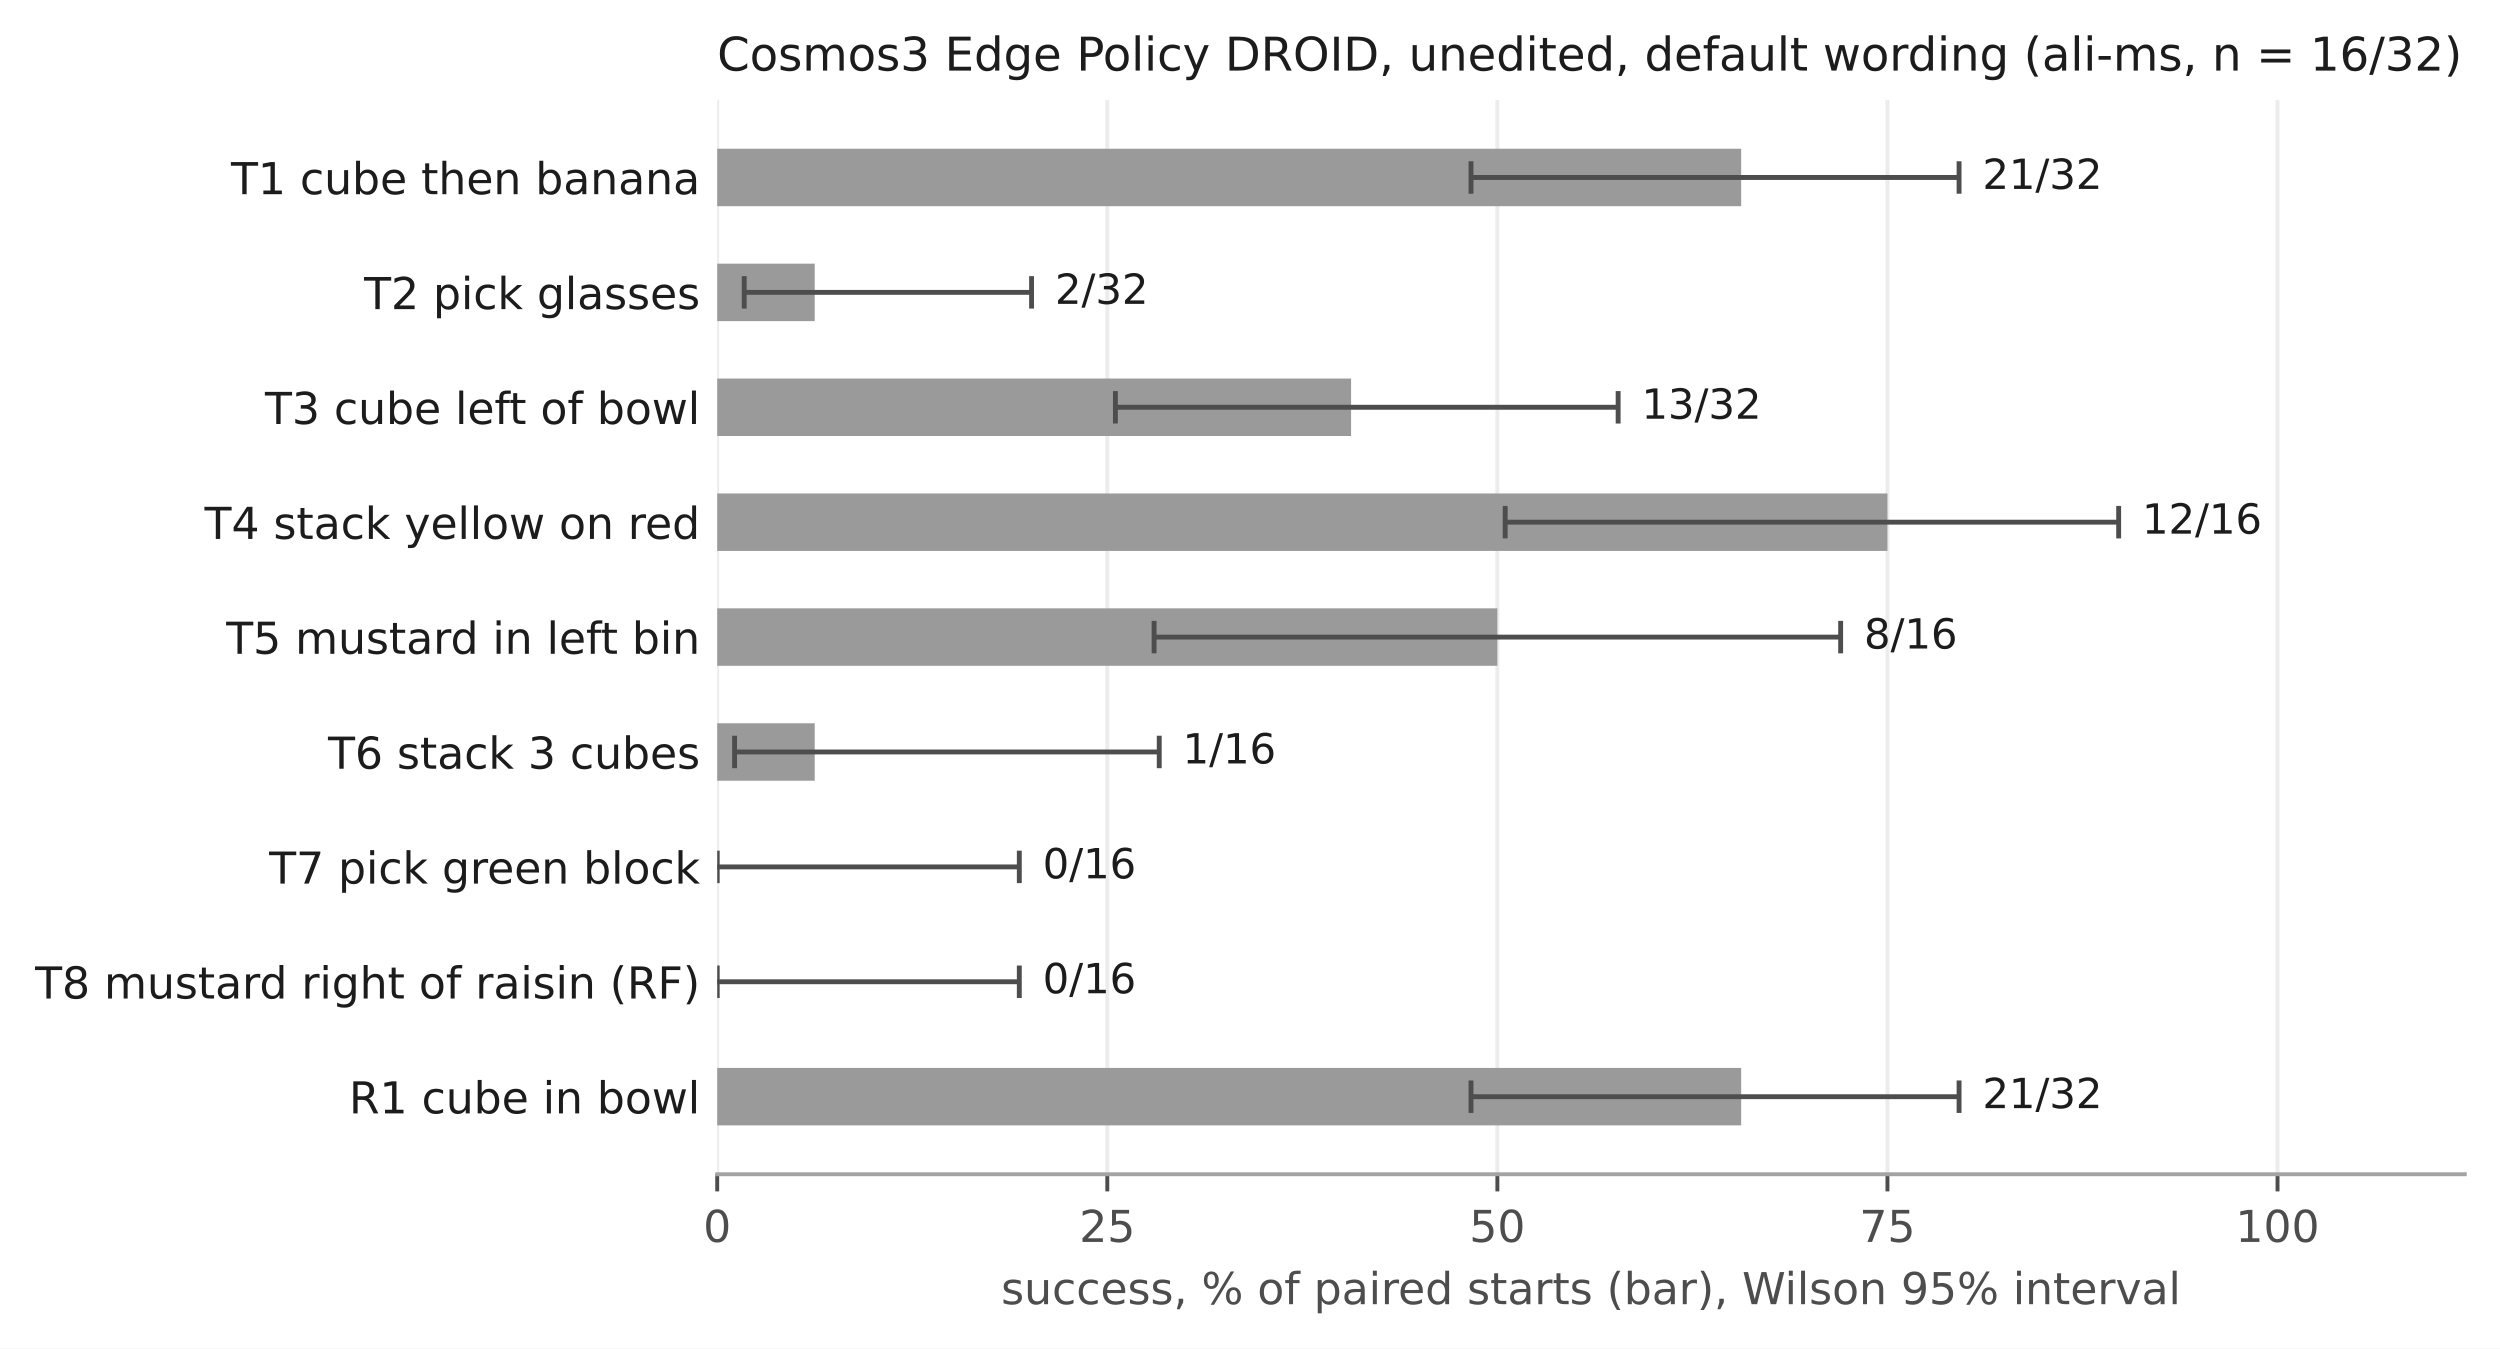
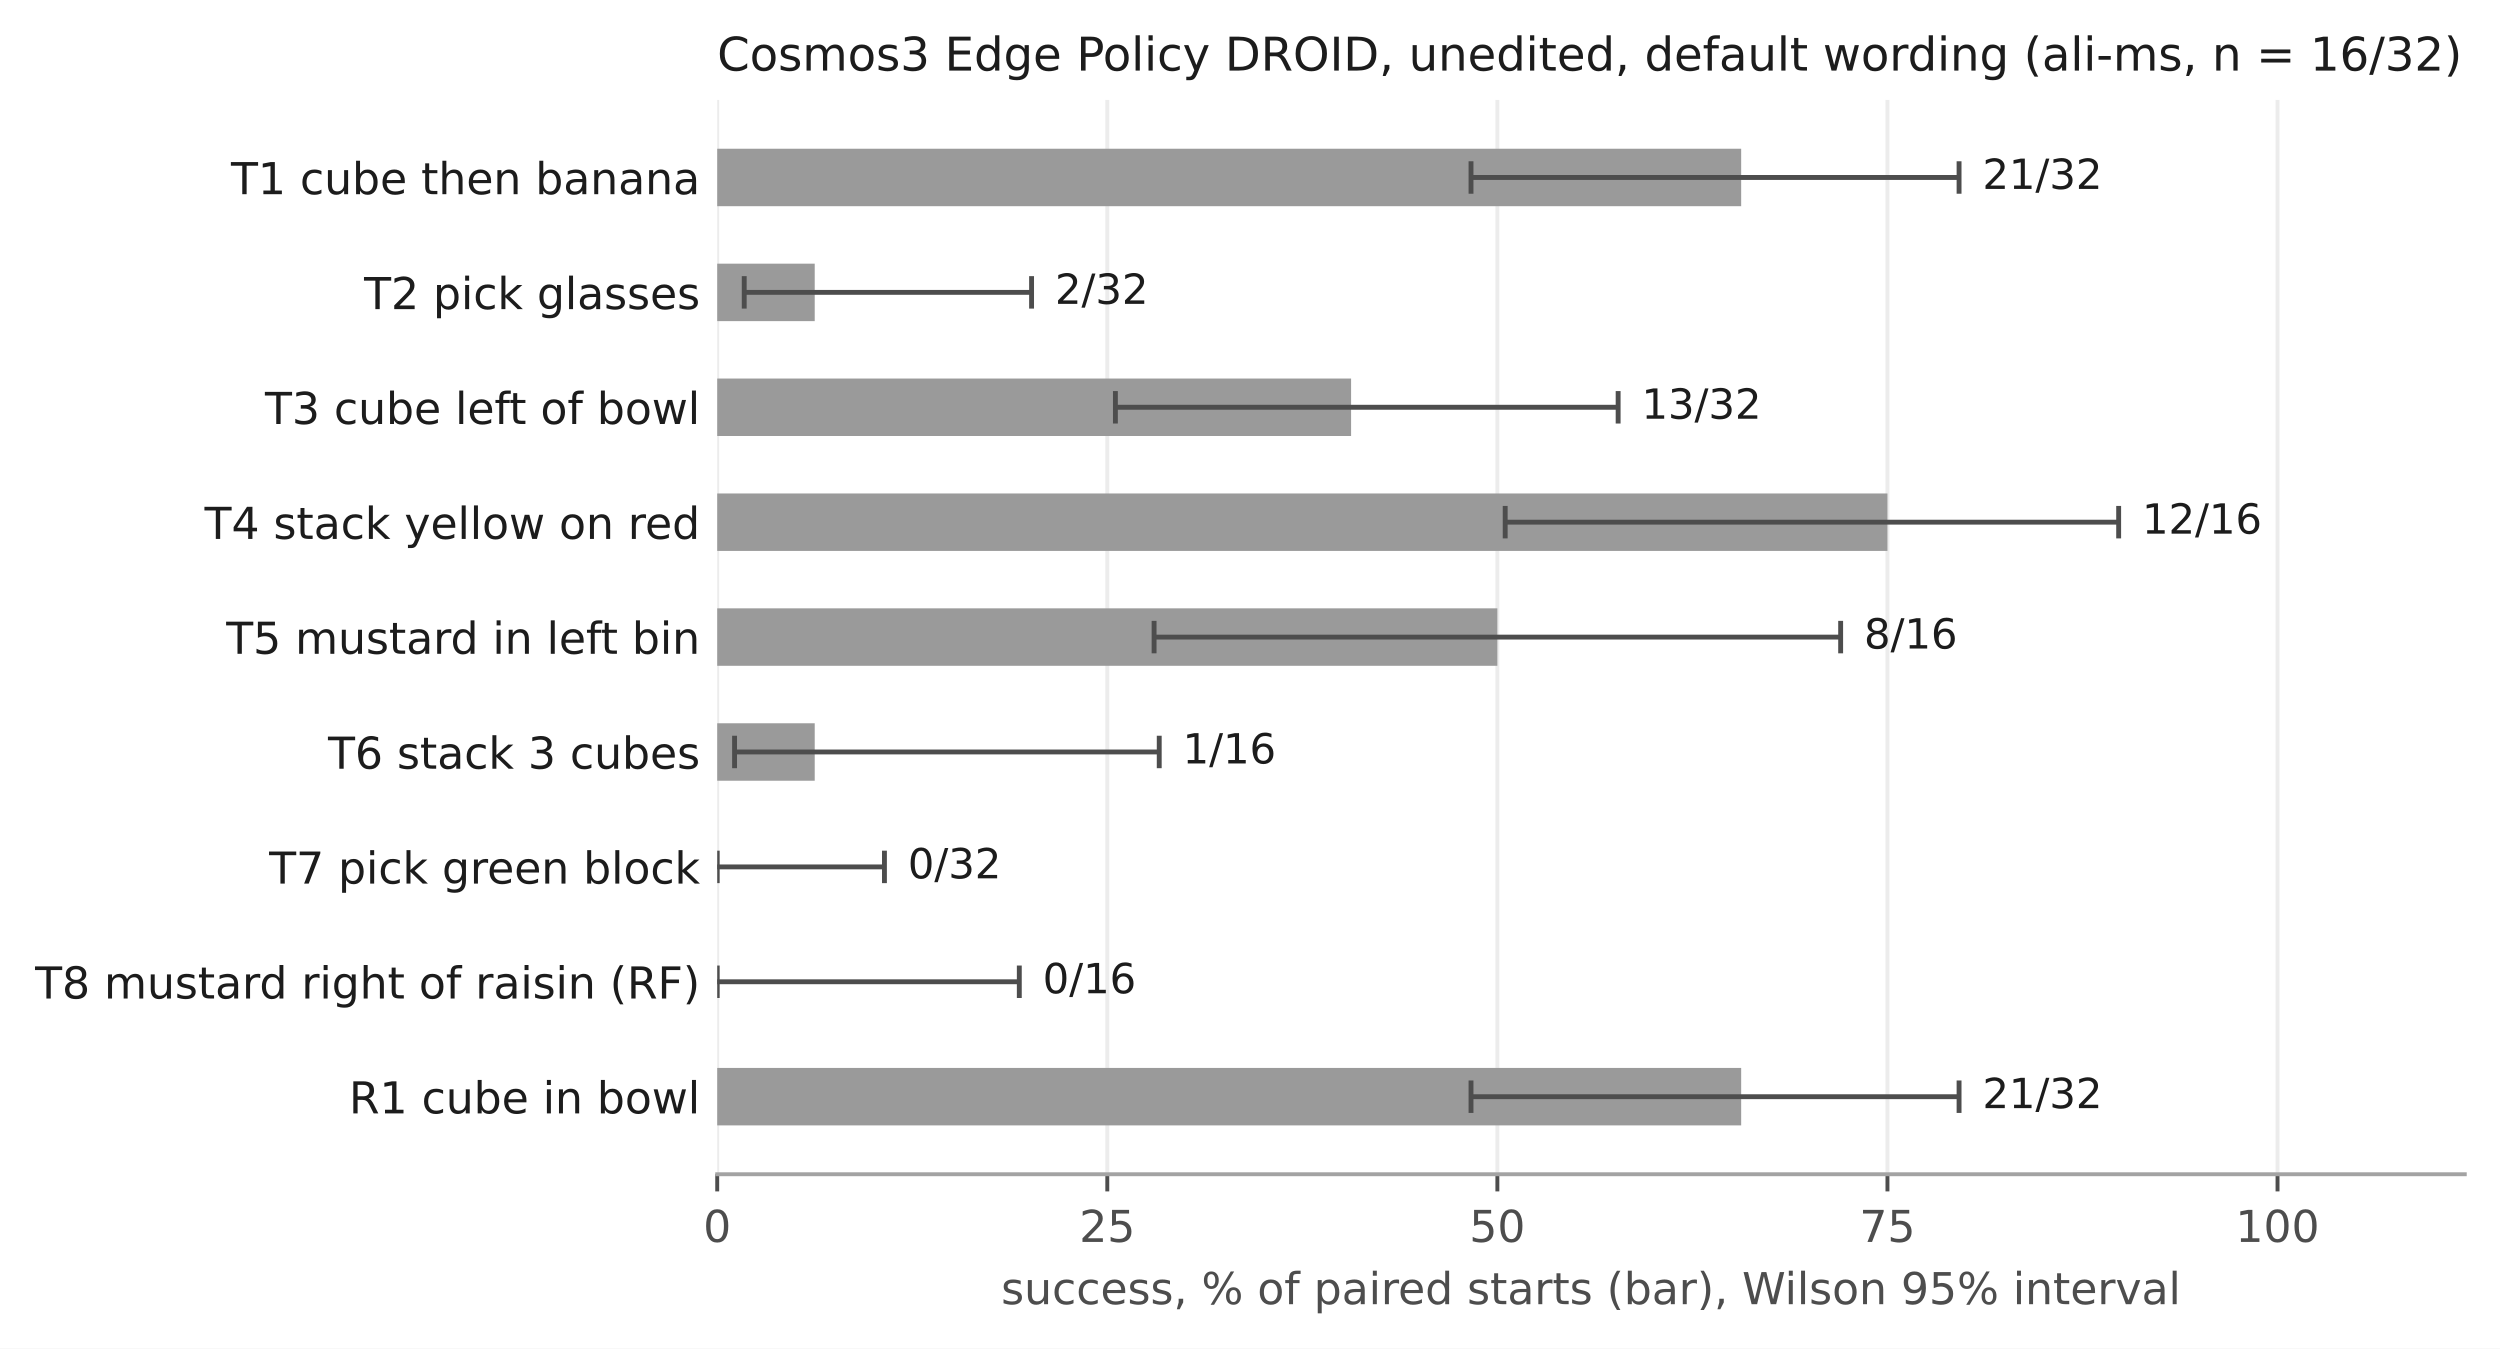
<svg xmlns="http://www.w3.org/2000/svg" xmlns:xlink="http://www.w3.org/1999/xlink" width="510.885pt" height="275.582pt" viewBox="0 0 510.885 275.582" version="1.1">
  <defs>
    <style type="text/css">*{stroke-linejoin: round; stroke-linecap: butt}</style>
  </defs>
  <g id="figure_1">
    <g id="patch_1">
      <path d="M -0 275.582  L 510.885 275.582  L 510.885 0  L -0 0  z " style="fill: #ffffff" />
    </g>
    <g id="axes_1">
      <g id="patch_2">
        <path d="M 146.565 239.961  L 503.685 239.961  L 503.685 20.419  L 146.565 20.419  z " style="fill: #ffffff" />
      </g>
      <g id="matplotlib.axis_1">
        <g id="xtick_1">
          <g id="line2d_1">
-             <path d="M 146.565 239.961  L 146.565 20.419  " clip-path="url(#p39dab33f3e)" style="fill: none; stroke: #ececec; stroke-width: 0.8; stroke-linecap: square" />
+             <path d="M 146.565 239.961  L 146.565 20.419  " clip-path="url(#pd02fa6201a)" style="fill: none; stroke: #ececec; stroke-width: 0.8; stroke-linecap: square" />
          </g>
          <g id="line2d_2">
            <defs>
-               <path id="m83b8344553" d="M 0 0  L 0 3.5  " style="stroke: #4d4d4d; stroke-width: 0.8" />
+               <path id="m076d6b1d4a" d="M 0 0  L 0 3.5  " style="stroke: #4d4d4d; stroke-width: 0.8" />
            </defs>
            <g>
-               <use xlink:href="#m83b8344553" x="146.565" y="239.961" style="fill: #4d4d4d; stroke: #4d4d4d; stroke-width: 0.8" />
+               <use xlink:href="#m076d6b1d4a" x="146.565" y="239.961" style="fill: #4d4d4d; stroke: #4d4d4d; stroke-width: 0.8" />
            </g>
          </g>
          <g id="text_1">
            <text style="font-size: 9px; font-family: 'DejaVu Sans'; text-anchor: middle; fill: #4d4d4d" x="146.565" y="253.8" transform="rotate(-0 146.5648 253.7995)">0</text>
          </g>
        </g>
        <g id="xtick_2">
          <g id="line2d_3">
-             <path d="M 226.279 239.961  L 226.279 20.419  " clip-path="url(#p39dab33f3e)" style="fill: none; stroke: #ececec; stroke-width: 0.8; stroke-linecap: square" />
+             <path d="M 226.279 239.961  L 226.279 20.419  " clip-path="url(#pd02fa6201a)" style="fill: none; stroke: #ececec; stroke-width: 0.8; stroke-linecap: square" />
          </g>
          <g id="line2d_4">
            <g>
-               <use xlink:href="#m83b8344553" x="226.279" y="239.961" style="fill: #4d4d4d; stroke: #4d4d4d; stroke-width: 0.8" />
+               <use xlink:href="#m076d6b1d4a" x="226.279" y="239.961" style="fill: #4d4d4d; stroke: #4d4d4d; stroke-width: 0.8" />
            </g>
          </g>
          <g id="text_2">
            <text style="font-size: 9px; font-family: 'DejaVu Sans'; text-anchor: middle; fill: #4d4d4d" x="226.279" y="253.8" transform="rotate(-0 226.2791 253.7995)">25</text>
          </g>
        </g>
        <g id="xtick_3">
          <g id="line2d_5">
-             <path d="M 305.993 239.961  L 305.993 20.419  " clip-path="url(#p39dab33f3e)" style="fill: none; stroke: #ececec; stroke-width: 0.8; stroke-linecap: square" />
+             <path d="M 305.993 239.961  L 305.993 20.419  " clip-path="url(#pd02fa6201a)" style="fill: none; stroke: #ececec; stroke-width: 0.8; stroke-linecap: square" />
          </g>
          <g id="line2d_6">
            <g>
-               <use xlink:href="#m83b8344553" x="305.993" y="239.961" style="fill: #4d4d4d; stroke: #4d4d4d; stroke-width: 0.8" />
+               <use xlink:href="#m076d6b1d4a" x="305.993" y="239.961" style="fill: #4d4d4d; stroke: #4d4d4d; stroke-width: 0.8" />
            </g>
          </g>
          <g id="text_3">
            <text style="font-size: 9px; font-family: 'DejaVu Sans'; text-anchor: middle; fill: #4d4d4d" x="305.993" y="253.8" transform="rotate(-0 305.9934 253.7995)">50</text>
          </g>
        </g>
        <g id="xtick_4">
          <g id="line2d_7">
-             <path d="M 385.708 239.961  L 385.708 20.419  " clip-path="url(#p39dab33f3e)" style="fill: none; stroke: #ececec; stroke-width: 0.8; stroke-linecap: square" />
+             <path d="M 385.708 239.961  L 385.708 20.419  " clip-path="url(#pd02fa6201a)" style="fill: none; stroke: #ececec; stroke-width: 0.8; stroke-linecap: square" />
          </g>
          <g id="line2d_8">
            <g>
-               <use xlink:href="#m83b8344553" x="385.708" y="239.961" style="fill: #4d4d4d; stroke: #4d4d4d; stroke-width: 0.8" />
+               <use xlink:href="#m076d6b1d4a" x="385.708" y="239.961" style="fill: #4d4d4d; stroke: #4d4d4d; stroke-width: 0.8" />
            </g>
          </g>
          <g id="text_4">
            <text style="font-size: 9px; font-family: 'DejaVu Sans'; text-anchor: middle; fill: #4d4d4d" x="385.708" y="253.8" transform="rotate(-0 385.7077 253.7995)">75</text>
          </g>
        </g>
        <g id="xtick_5">
          <g id="line2d_9">
-             <path d="M 465.422 239.961  L 465.422 20.419  " clip-path="url(#p39dab33f3e)" style="fill: none; stroke: #ececec; stroke-width: 0.8; stroke-linecap: square" />
+             <path d="M 465.422 239.961  L 465.422 20.419  " clip-path="url(#pd02fa6201a)" style="fill: none; stroke: #ececec; stroke-width: 0.8; stroke-linecap: square" />
          </g>
          <g id="line2d_10">
            <g>
-               <use xlink:href="#m83b8344553" x="465.422" y="239.961" style="fill: #4d4d4d; stroke: #4d4d4d; stroke-width: 0.8" />
+               <use xlink:href="#m076d6b1d4a" x="465.422" y="239.961" style="fill: #4d4d4d; stroke: #4d4d4d; stroke-width: 0.8" />
            </g>
          </g>
          <g id="text_5">
            <text style="font-size: 9px; font-family: 'DejaVu Sans'; text-anchor: middle; fill: #4d4d4d" x="465.422" y="253.8" transform="rotate(-0 465.422 253.7995)">100</text>
          </g>
        </g>
        <g id="text_6">
          <text style="font-size: 9px; font-family: 'DejaVu Sans'; text-anchor: middle; fill: #4d4d4d" x="325.125" y="266.51" transform="rotate(-0 325.1248 266.5098)">success, % of paired starts (bar), Wilson 95% interval</text>
        </g>
      </g>
      <g id="matplotlib.axis_2">
        <g id="ytick_1">
          <g id="line2d_11" />
          <g id="text_7">
            <text style="font-size: 9px; font-family: 'DejaVu Sans'; text-anchor: end; fill: #1c1c1c" x="143.065" y="227.531" transform="rotate(-0 143.0648 227.5309)">R1 cube in bowl</text>
          </g>
        </g>
        <g id="ytick_2">
          <g id="line2d_12" />
          <g id="text_8">
            <text style="font-size: 9px; font-family: 'DejaVu Sans'; text-anchor: end; fill: #1c1c1c" x="143.065" y="204.05" transform="rotate(-0 143.0648 204.0504)">T8 mustard right of raisin (RF)</text>
          </g>
        </g>
        <g id="ytick_3">
          <g id="line2d_13" />
          <g id="text_9">
            <text style="font-size: 9px; font-family: 'DejaVu Sans'; text-anchor: end; fill: #1c1c1c" x="143.065" y="180.57" transform="rotate(-0 143.0648 180.57)">T7 pick green block</text>
          </g>
        </g>
        <g id="ytick_4">
          <g id="line2d_14" />
          <g id="text_10">
            <text style="font-size: 9px; font-family: 'DejaVu Sans'; text-anchor: end; fill: #1c1c1c" x="143.065" y="157.089" transform="rotate(-0 143.0648 157.0895)">T6 stack 3 cubes</text>
          </g>
        </g>
        <g id="ytick_5">
          <g id="line2d_15" />
          <g id="text_11">
            <text style="font-size: 9px; font-family: 'DejaVu Sans'; text-anchor: end; fill: #1c1c1c" x="143.065" y="133.609" transform="rotate(-0 143.0648 133.609)">T5 mustard in left bin</text>
          </g>
        </g>
        <g id="ytick_6">
          <g id="line2d_16" />
          <g id="text_12">
            <text style="font-size: 9px; font-family: 'DejaVu Sans'; text-anchor: end; fill: #1c1c1c" x="143.065" y="110.129" transform="rotate(-0 143.0648 110.1285)">T4 stack yellow on red</text>
          </g>
        </g>
        <g id="ytick_7">
          <g id="line2d_17" />
          <g id="text_13">
            <text style="font-size: 9px; font-family: 'DejaVu Sans'; text-anchor: end; fill: #1c1c1c" x="143.065" y="86.648" transform="rotate(-0 143.0648 86.64807)">T3 cube left of bowl</text>
          </g>
        </g>
        <g id="ytick_8">
          <g id="line2d_18" />
          <g id="text_14">
            <text style="font-size: 9px; font-family: 'DejaVu Sans'; text-anchor: end; fill: #1c1c1c" x="143.065" y="63.168" transform="rotate(-0 143.0648 63.1676)">T2 pick glasses</text>
          </g>
        </g>
        <g id="ytick_9">
          <g id="line2d_19" />
          <g id="text_15">
            <text style="font-size: 9px; font-family: 'DejaVu Sans'; text-anchor: end; fill: #1c1c1c" x="143.065" y="39.687" transform="rotate(-0 143.0648 39.68713)">T1 cube then banana</text>
          </g>
        </g>
      </g>
      <g id="patch_3">
-         <path d="M 146.565 42.138  L 355.815 42.138  L 355.815 30.398  L 146.565 30.398  z " clip-path="url(#p39dab33f3e)" style="fill: #9a9a9a" />
+         <path d="M 146.565 42.138  L 355.815 42.138  L 355.815 30.398  L 146.565 30.398  z " clip-path="url(#pd02fa6201a)" style="fill: #9a9a9a" />
      </g>
      <g id="patch_4">
-         <path d="M 146.565 65.618  L 166.493 65.618  L 166.493 53.878  L 146.565 53.878  z " clip-path="url(#p39dab33f3e)" style="fill: #9a9a9a" />
+         <path d="M 146.565 65.618  L 166.493 65.618  L 166.493 53.878  L 146.565 53.878  z " clip-path="url(#pd02fa6201a)" style="fill: #9a9a9a" />
      </g>
      <g id="patch_5">
-         <path d="M 146.565 89.099  L 276.101 89.099  L 276.101 77.359  L 146.565 77.359  z " clip-path="url(#p39dab33f3e)" style="fill: #9a9a9a" />
+         <path d="M 146.565 89.099  L 276.101 89.099  L 276.101 77.359  L 146.565 77.359  z " clip-path="url(#pd02fa6201a)" style="fill: #9a9a9a" />
      </g>
      <g id="patch_6">
-         <path d="M 146.565 112.579  L 385.708 112.579  L 385.708 100.839  L 146.565 100.839  z " clip-path="url(#p39dab33f3e)" style="fill: #9a9a9a" />
+         <path d="M 146.565 112.579  L 385.708 112.579  L 385.708 100.839  L 146.565 100.839  z " clip-path="url(#pd02fa6201a)" style="fill: #9a9a9a" />
      </g>
      <g id="patch_7">
-         <path d="M 146.565 136.06  L 305.993 136.06  L 305.993 124.32  L 146.565 124.32  z " clip-path="url(#p39dab33f3e)" style="fill: #9a9a9a" />
+         <path d="M 146.565 136.06  L 305.993 136.06  L 305.993 124.32  L 146.565 124.32  z " clip-path="url(#pd02fa6201a)" style="fill: #9a9a9a" />
      </g>
      <g id="patch_8">
-         <path d="M 146.565 159.54  L 166.493 159.54  L 166.493 147.8  L 146.565 147.8  z " clip-path="url(#p39dab33f3e)" style="fill: #9a9a9a" />
+         <path d="M 146.565 159.54  L 166.493 159.54  L 166.493 147.8  L 146.565 147.8  z " clip-path="url(#pd02fa6201a)" style="fill: #9a9a9a" />
      </g>
      <g id="patch_9">
-         <path d="M 146.565 183.021  L 146.565 183.021  L 146.565 171.281  L 146.565 171.281  z " clip-path="url(#p39dab33f3e)" style="fill: #9a9a9a" />
+         <path d="M 146.565 183.021  L 146.565 183.021  L 146.565 171.281  L 146.565 171.281  z " clip-path="url(#pd02fa6201a)" style="fill: #9a9a9a" />
      </g>
      <g id="patch_10">
-         <path d="M 146.565 206.501  L 146.565 206.501  L 146.565 194.761  L 146.565 194.761  z " clip-path="url(#p39dab33f3e)" style="fill: #9a9a9a" />
+         <path d="M 146.565 206.501  L 146.565 206.501  L 146.565 194.761  L 146.565 194.761  z " clip-path="url(#pd02fa6201a)" style="fill: #9a9a9a" />
      </g>
      <g id="patch_11">
-         <path d="M 146.565 229.982  L 355.815 229.982  L 355.815 218.241  L 146.565 218.241  z " clip-path="url(#p39dab33f3e)" style="fill: #9a9a9a" />
+         <path d="M 146.565 229.982  L 355.815 229.982  L 355.815 218.241  L 146.565 218.241  z " clip-path="url(#pd02fa6201a)" style="fill: #9a9a9a" />
      </g>
      <g id="patch_12">
        <path d="M 146.565 239.961  L 503.685 239.961  " style="fill: none; stroke: #a3a3a3; stroke-width: 0.8; stroke-linejoin: miter; stroke-linecap: square" />
      </g>
      <g id="line2d_20">
-         <path d="M 300.608 36.268  L 400.342 36.268  " clip-path="url(#p39dab33f3e)" style="fill: none; stroke: #4d4d4d" />
+         <path d="M 300.608 36.268  L 400.342 36.268  " clip-path="url(#pd02fa6201a)" style="fill: none; stroke: #4d4d4d" />
      </g>
      <g id="line2d_21">
-         <path d="M 300.608 39.085  L 300.608 33.45  " clip-path="url(#p39dab33f3e)" style="fill: none; stroke: #4d4d4d; stroke-linecap: square" />
+         <path d="M 300.608 39.085  L 300.608 33.45  " clip-path="url(#pd02fa6201a)" style="fill: none; stroke: #4d4d4d; stroke-linecap: square" />
      </g>
      <g id="line2d_22">
-         <path d="M 400.342 39.085  L 400.342 33.45  " clip-path="url(#p39dab33f3e)" style="fill: none; stroke: #4d4d4d; stroke-linecap: square" />
+         <path d="M 400.342 39.085  L 400.342 33.45  " clip-path="url(#pd02fa6201a)" style="fill: none; stroke: #4d4d4d; stroke-linecap: square" />
      </g>
      <g id="text_16">
        <text style="font-size: 8.5px; font-family: 'DejaVu Sans'; text-anchor: start; fill: #1c1c1c" x="405.125" y="38.613" transform="rotate(-0 405.1247 38.6133)">21/32</text>
      </g>
      <g id="line2d_23">
-         <path d="M 152.084 59.748  L 210.805 59.748  " clip-path="url(#p39dab33f3e)" style="fill: none; stroke: #4d4d4d" />
+         <path d="M 152.084 59.748  L 210.805 59.748  " clip-path="url(#pd02fa6201a)" style="fill: none; stroke: #4d4d4d" />
      </g>
      <g id="line2d_24">
-         <path d="M 152.084 62.566  L 152.084 56.931  " clip-path="url(#p39dab33f3e)" style="fill: none; stroke: #4d4d4d; stroke-linecap: square" />
+         <path d="M 152.084 62.566  L 152.084 56.931  " clip-path="url(#pd02fa6201a)" style="fill: none; stroke: #4d4d4d; stroke-linecap: square" />
      </g>
      <g id="line2d_25">
-         <path d="M 210.805 62.566  L 210.805 56.931  " clip-path="url(#p39dab33f3e)" style="fill: none; stroke: #4d4d4d; stroke-linecap: square" />
+         <path d="M 210.805 62.566  L 210.805 56.931  " clip-path="url(#pd02fa6201a)" style="fill: none; stroke: #4d4d4d; stroke-linecap: square" />
      </g>
      <g id="text_17">
        <text style="font-size: 8.5px; font-family: 'DejaVu Sans'; text-anchor: start; fill: #1c1c1c" x="215.588" y="62.094" transform="rotate(-0 215.5882 62.09377)">2/32</text>
      </g>
      <g id="line2d_26">
-         <path d="M 227.936 83.229  L 330.673 83.229  " clip-path="url(#p39dab33f3e)" style="fill: none; stroke: #4d4d4d" />
+         <path d="M 227.936 83.229  L 330.673 83.229  " clip-path="url(#pd02fa6201a)" style="fill: none; stroke: #4d4d4d" />
      </g>
      <g id="line2d_27">
-         <path d="M 227.936 86.046  L 227.936 80.411  " clip-path="url(#p39dab33f3e)" style="fill: none; stroke: #4d4d4d; stroke-linecap: square" />
+         <path d="M 227.936 86.046  L 227.936 80.411  " clip-path="url(#pd02fa6201a)" style="fill: none; stroke: #4d4d4d; stroke-linecap: square" />
      </g>
      <g id="line2d_28">
-         <path d="M 330.673 86.046  L 330.673 80.411  " clip-path="url(#p39dab33f3e)" style="fill: none; stroke: #4d4d4d; stroke-linecap: square" />
+         <path d="M 330.673 86.046  L 330.673 80.411  " clip-path="url(#pd02fa6201a)" style="fill: none; stroke: #4d4d4d; stroke-linecap: square" />
      </g>
      <g id="text_18">
        <text style="font-size: 8.5px; font-family: 'DejaVu Sans'; text-anchor: start; fill: #1c1c1c" x="335.456" y="85.574" transform="rotate(-0 335.4557 85.57424)">13/32</text>
      </g>
      <g id="line2d_29">
-         <path d="M 307.593 106.709  L 432.956 106.709  " clip-path="url(#p39dab33f3e)" style="fill: none; stroke: #4d4d4d" />
+         <path d="M 307.593 106.709  L 432.956 106.709  " clip-path="url(#pd02fa6201a)" style="fill: none; stroke: #4d4d4d" />
      </g>
      <g id="line2d_30">
-         <path d="M 307.593 109.527  L 307.593 103.892  " clip-path="url(#p39dab33f3e)" style="fill: none; stroke: #4d4d4d; stroke-linecap: square" />
+         <path d="M 307.593 109.527  L 307.593 103.892  " clip-path="url(#pd02fa6201a)" style="fill: none; stroke: #4d4d4d; stroke-linecap: square" />
      </g>
      <g id="line2d_31">
-         <path d="M 432.956 109.527  L 432.956 103.892  " clip-path="url(#p39dab33f3e)" style="fill: none; stroke: #4d4d4d; stroke-linecap: square" />
+         <path d="M 432.956 109.527  L 432.956 103.892  " clip-path="url(#pd02fa6201a)" style="fill: none; stroke: #4d4d4d; stroke-linecap: square" />
      </g>
      <g id="text_19">
        <text style="font-size: 8.5px; font-family: 'DejaVu Sans'; text-anchor: start; fill: #1c1c1c" x="437.739" y="109.055" transform="rotate(-0 437.7386 109.0547)">12/16</text>
      </g>
      <g id="line2d_32">
-         <path d="M 235.843 130.19  L 376.143 130.19  " clip-path="url(#p39dab33f3e)" style="fill: none; stroke: #4d4d4d" />
+         <path d="M 235.843 130.19  L 376.143 130.19  " clip-path="url(#pd02fa6201a)" style="fill: none; stroke: #4d4d4d" />
      </g>
      <g id="line2d_33">
-         <path d="M 235.843 133.007  L 235.843 127.372  " clip-path="url(#p39dab33f3e)" style="fill: none; stroke: #4d4d4d; stroke-linecap: square" />
+         <path d="M 235.843 133.007  L 235.843 127.372  " clip-path="url(#pd02fa6201a)" style="fill: none; stroke: #4d4d4d; stroke-linecap: square" />
      </g>
      <g id="line2d_34">
-         <path d="M 376.143 133.007  L 376.143 127.372  " clip-path="url(#p39dab33f3e)" style="fill: none; stroke: #4d4d4d; stroke-linecap: square" />
+         <path d="M 376.143 133.007  L 376.143 127.372  " clip-path="url(#pd02fa6201a)" style="fill: none; stroke: #4d4d4d; stroke-linecap: square" />
      </g>
      <g id="text_20">
        <text style="font-size: 8.5px; font-family: 'DejaVu Sans'; text-anchor: start; fill: #1c1c1c" x="380.926" y="132.535" transform="rotate(-0 380.9262 132.5352)">8/16</text>
      </g>
      <g id="line2d_35">
-         <path d="M 150.11 153.67  L 236.893 153.67  " clip-path="url(#p39dab33f3e)" style="fill: none; stroke: #4d4d4d" />
+         <path d="M 150.11 153.67  L 236.893 153.67  " clip-path="url(#pd02fa6201a)" style="fill: none; stroke: #4d4d4d" />
      </g>
      <g id="line2d_36">
-         <path d="M 150.11 156.488  L 150.11 150.853  " clip-path="url(#p39dab33f3e)" style="fill: none; stroke: #4d4d4d; stroke-linecap: square" />
+         <path d="M 150.11 156.488  L 150.11 150.853  " clip-path="url(#pd02fa6201a)" style="fill: none; stroke: #4d4d4d; stroke-linecap: square" />
      </g>
      <g id="line2d_37">
-         <path d="M 236.893 156.488  L 236.893 150.853  " clip-path="url(#p39dab33f3e)" style="fill: none; stroke: #4d4d4d; stroke-linecap: square" />
+         <path d="M 236.893 156.488  L 236.893 150.853  " clip-path="url(#pd02fa6201a)" style="fill: none; stroke: #4d4d4d; stroke-linecap: square" />
      </g>
      <g id="text_21">
        <text style="font-size: 8.5px; font-family: 'DejaVu Sans'; text-anchor: start; fill: #1c1c1c" x="241.676" y="156.016" transform="rotate(-0 241.6759 156.0157)">1/16</text>
      </g>
      <g id="line2d_38">
-         <path d="M 146.565 177.151  L 208.298 177.151  " clip-path="url(#p39dab33f3e)" style="fill: none; stroke: #4d4d4d" />
+         <path d="M 146.565 177.151  L 180.74 177.151  " clip-path="url(#pd02fa6201a)" style="fill: none; stroke: #4d4d4d" />
      </g>
      <g id="line2d_39">
-         <path d="M 146.565 179.968  L 146.565 174.333  " clip-path="url(#p39dab33f3e)" style="fill: none; stroke: #4d4d4d; stroke-linecap: square" />
+         <path d="M 146.565 179.968  L 146.565 174.333  " clip-path="url(#pd02fa6201a)" style="fill: none; stroke: #4d4d4d; stroke-linecap: square" />
      </g>
      <g id="line2d_40">
-         <path d="M 208.298 179.968  L 208.298 174.333  " clip-path="url(#p39dab33f3e)" style="fill: none; stroke: #4d4d4d; stroke-linecap: square" />
+         <path d="M 180.74 179.968  L 180.74 174.333  " clip-path="url(#pd02fa6201a)" style="fill: none; stroke: #4d4d4d; stroke-linecap: square" />
      </g>
      <g id="text_22">
-         <text style="font-size: 8.5px; font-family: 'DejaVu Sans'; text-anchor: start; fill: #1c1c1c" x="213.081" y="179.496" transform="rotate(-0 213.0809 179.4961)">0/16</text>
+         <text style="font-size: 8.5px; font-family: 'DejaVu Sans'; text-anchor: start; fill: #1c1c1c" x="185.523" y="179.496" transform="rotate(-0 185.5226 179.4961)">0/32</text>
      </g>
      <g id="line2d_41">
-         <path d="M 146.565 200.631  L 208.298 200.631  " clip-path="url(#p39dab33f3e)" style="fill: none; stroke: #4d4d4d" />
+         <path d="M 146.565 200.631  L 208.298 200.631  " clip-path="url(#pd02fa6201a)" style="fill: none; stroke: #4d4d4d" />
      </g>
      <g id="line2d_42">
-         <path d="M 146.565 203.449  L 146.565 197.813  " clip-path="url(#p39dab33f3e)" style="fill: none; stroke: #4d4d4d; stroke-linecap: square" />
+         <path d="M 146.565 203.449  L 146.565 197.813  " clip-path="url(#pd02fa6201a)" style="fill: none; stroke: #4d4d4d; stroke-linecap: square" />
      </g>
      <g id="line2d_43">
-         <path d="M 208.298 203.449  L 208.298 197.813  " clip-path="url(#p39dab33f3e)" style="fill: none; stroke: #4d4d4d; stroke-linecap: square" />
+         <path d="M 208.298 203.449  L 208.298 197.813  " clip-path="url(#pd02fa6201a)" style="fill: none; stroke: #4d4d4d; stroke-linecap: square" />
      </g>
      <g id="text_23">
        <text style="font-size: 8.5px; font-family: 'DejaVu Sans'; text-anchor: start; fill: #1c1c1c" x="213.081" y="202.977" transform="rotate(-0 213.0809 202.9766)">0/16</text>
      </g>
      <g id="line2d_44">
-         <path d="M 300.608 224.112  L 400.342 224.112  " clip-path="url(#p39dab33f3e)" style="fill: none; stroke: #4d4d4d" />
+         <path d="M 300.608 224.112  L 400.342 224.112  " clip-path="url(#pd02fa6201a)" style="fill: none; stroke: #4d4d4d" />
      </g>
      <g id="line2d_45">
-         <path d="M 300.608 226.929  L 300.608 221.294  " clip-path="url(#p39dab33f3e)" style="fill: none; stroke: #4d4d4d; stroke-linecap: square" />
+         <path d="M 300.608 226.929  L 300.608 221.294  " clip-path="url(#pd02fa6201a)" style="fill: none; stroke: #4d4d4d; stroke-linecap: square" />
      </g>
      <g id="line2d_46">
-         <path d="M 400.342 226.929  L 400.342 221.294  " clip-path="url(#p39dab33f3e)" style="fill: none; stroke: #4d4d4d; stroke-linecap: square" />
+         <path d="M 400.342 226.929  L 400.342 221.294  " clip-path="url(#pd02fa6201a)" style="fill: none; stroke: #4d4d4d; stroke-linecap: square" />
      </g>
      <g id="text_24">
        <text style="font-size: 8.5px; font-family: 'DejaVu Sans'; text-anchor: start; fill: #1c1c1c" x="405.125" y="226.457" transform="rotate(-0 405.1247 226.4571)">21/32</text>
      </g>
      <g id="text_25">
        <text style="font-size: 9.5px; font-family: 'DejaVu Sans'; text-anchor: start; fill: #1c1c1c" x="146.565" y="14.419" transform="rotate(-0 146.5648 14.41852)">Cosmos3 Edge Policy DROID, unedited, default wording (ali-ms, n = 16/32)</text>
      </g>
    </g>
  </g>
  <defs>
-     <clipPath id="p39dab33f3e">
+     <clipPath id="pd02fa6201a">
      <rect x="146.565" y="20.419" width="357.12" height="219.542" />
    </clipPath>
  </defs>
</svg>
